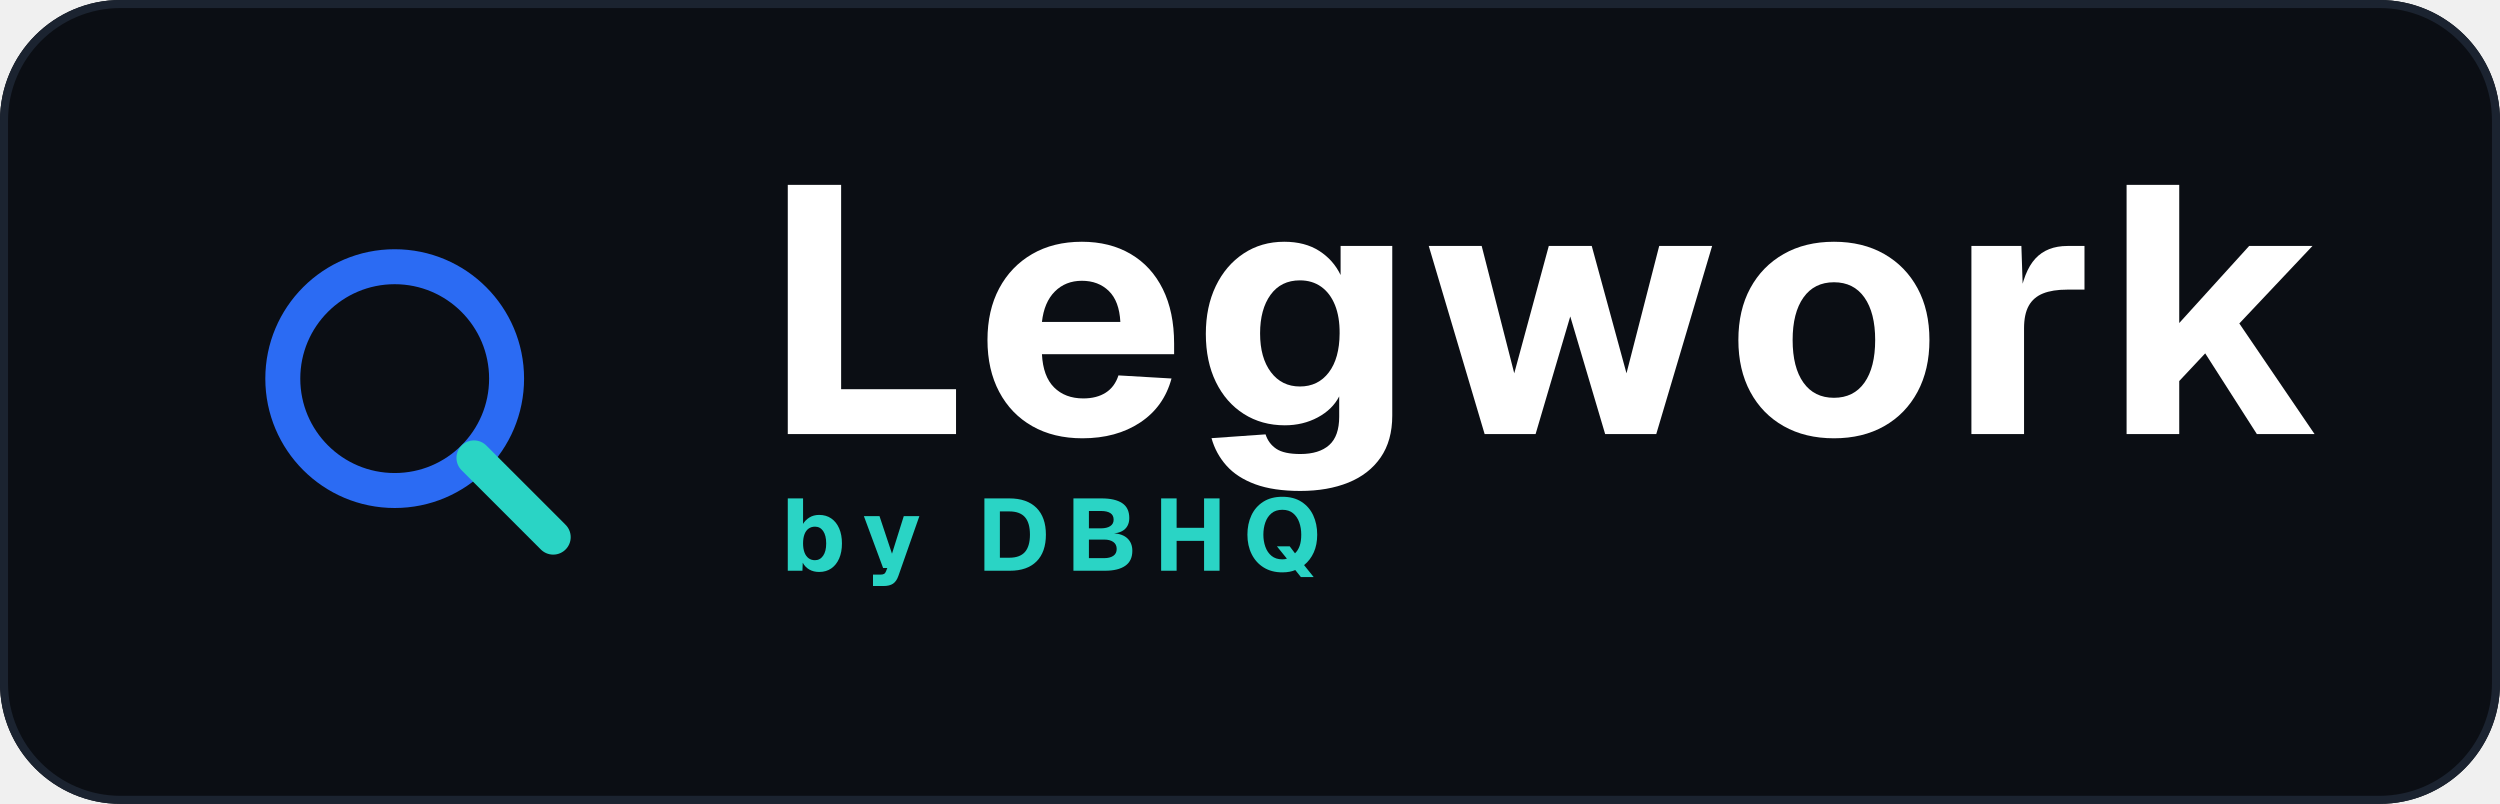
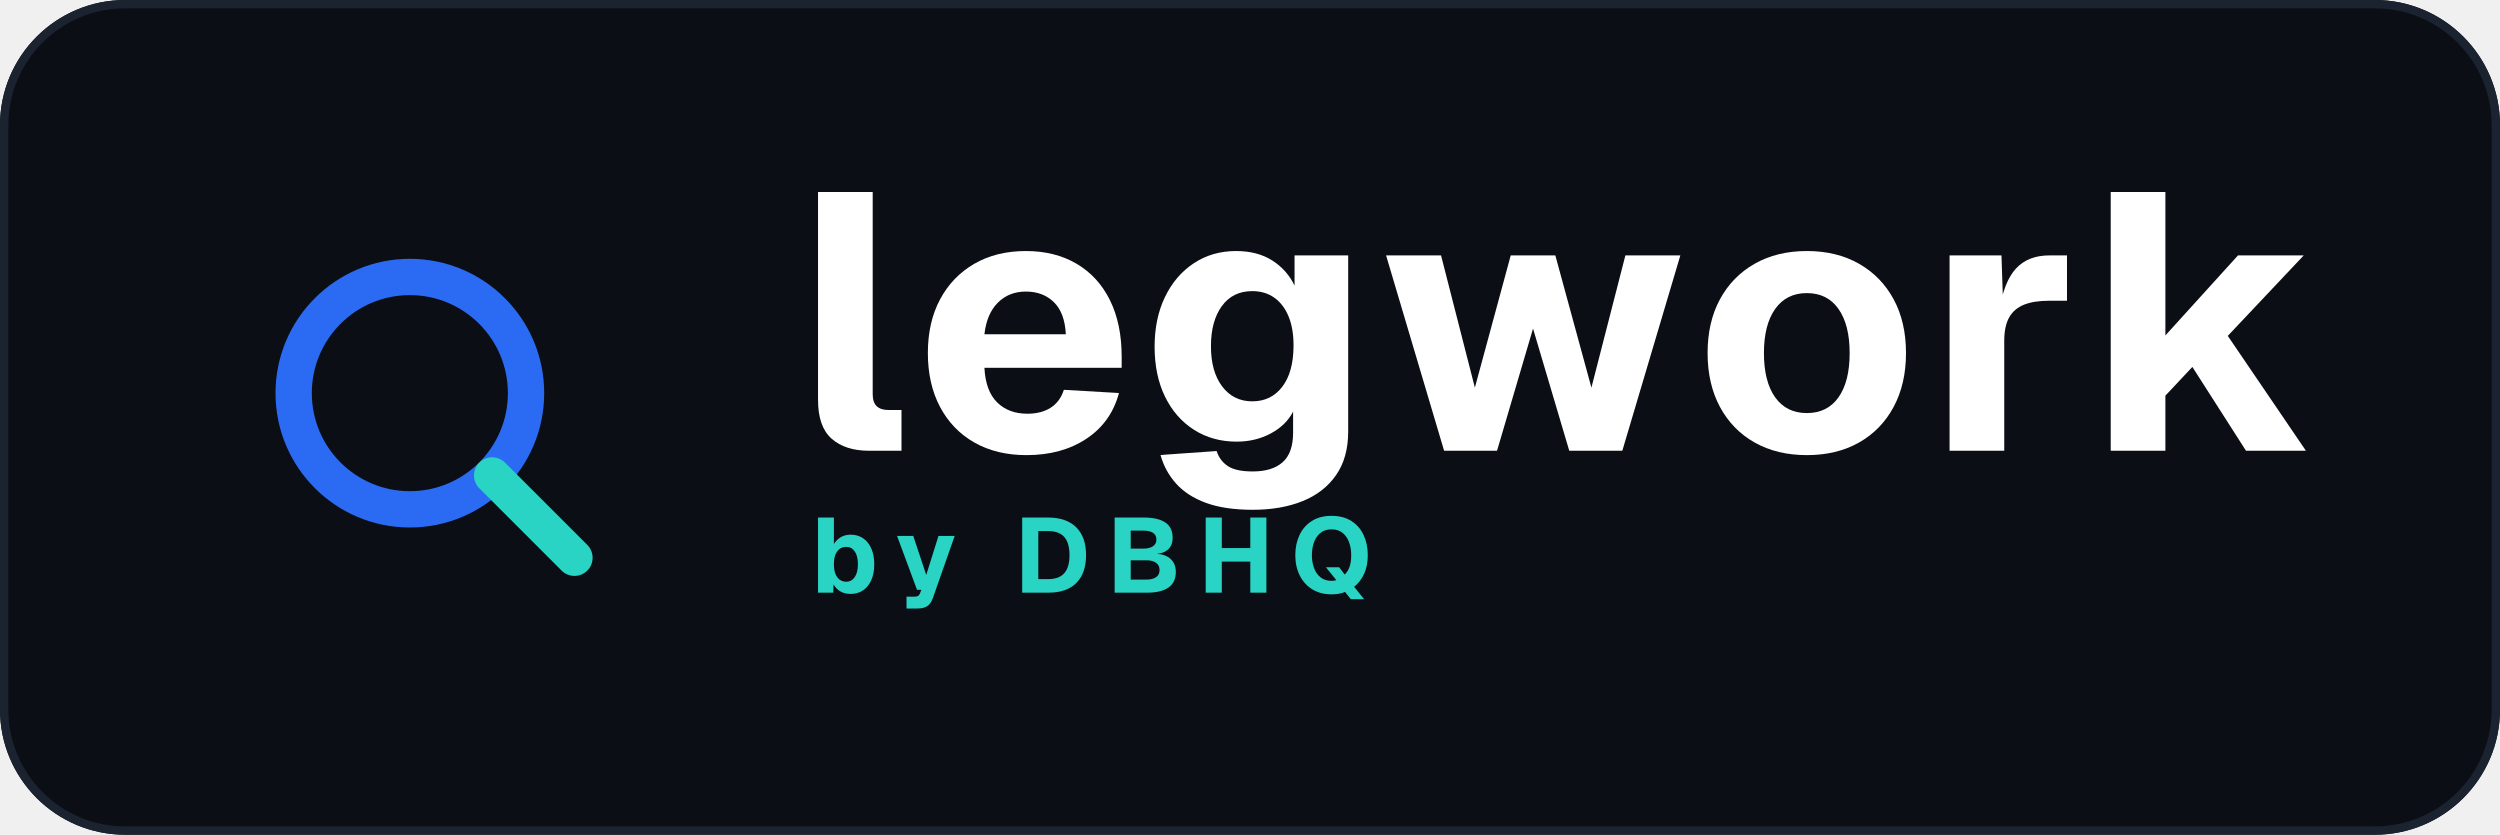
- <svg xmlns="http://www.w3.org/2000/svg" width="622" height="200" viewBox="0 0 622 200">
-   <rect width="622" height="200" rx="30" fill="#0B0E14" />
-   <rect x="1" y="1" width="620" height="198" rx="29" fill="none" stroke="#1B2330" stroke-width="2" />
+ <svg xmlns="http://www.w3.org/2000/svg" width="599" height="200" viewBox="0 0 599 200">
+   <rect width="599" height="200" rx="30" fill="#0B0E14" />
+   <rect x="1" y="1" width="597" height="198" rx="29" fill="none" stroke="#1B2330" stroke-width="2" />
  <g transform="translate(46,42.0) scale(0.58)">
    <circle cx="90" cy="90" r="48" fill="none" stroke="#2B6BF3" stroke-width="15" />
    <path d="M124,124 L158,158" fill="none" stroke="#2AD4C5" stroke-width="15" stroke-linecap="round" />
  </g>
  <g transform="translate(196,108)">
-     <g fill="#FFFFFF" transform="translate(-6.462,0) scale(0.08732,-0.08732)">
+     <g fill="#FFFFFF" transform="translate(-5.729,0) scale(0.08732,-0.08732)">
      <g transform="translate(0.00,0)">
-         <path d="M74.001 0V710H225.998V40.6L141.6 127.798H553.399V0Z" />
+         <path d="M205.599 0Q140.4 0 103 33Q65.601 65.999 65.601 139.598V710H215.598V155.598Q215.598 132.398 226.798 122.098Q237.998 111.798 258.797 111.798H294.598V0Z" />
      </g>
-       <g transform="translate(606.18,0)">
+       <g transform="translate(330.18,0)">
        <path d="M307.399 -12Q225.199 -12 164.4 22.6Q103.6 57.2 70.2 120.3Q36.8 183.4 36.8 268Q36.8 352.6 70.2 415.2Q103.6 477.8 164 512.9Q224.399 548 305.799 548Q385.599 548 444.898 513.1Q504.198 478.2 536.398 413.2Q568.598 348.2 568.598 258V227.6H191.998Q195.198 164.2 226.698 132.899Q258.198 101.599 309.799 101.599Q348 101.599 373.7 117.999Q399.4 134.399 410 167.2L561.198 158.4Q539.598 77.8 471.798 32.9Q403.999 -12 307.399 -12ZM191.998 319.6H415.4Q412.4 378.6 382.6 407.701Q352.8 436.801 305.799 436.801Q259.198 436.801 228.698 406.201Q198.198 375.6 191.998 319.6Z" />
      </g>
-       <g transform="translate(1228.35,0)">
+       <g transform="translate(952.35,0)">
        <path d="M306.199 -162Q229.4 -162 177.7 -143.0Q126 -124 95.6 -89.9Q65.2 -55.8 53 -11.6L206.998 -0.8Q215.398 -27 237.498 -41.901Q259.598 -56.801 306.199 -56.801Q359.6 -56.801 388.2 -31.401Q416.801 -6.001 416.801 49.599V107.401Q397.801 70.2 355.801 47.6Q313.801 25 261.801 25Q196 25 145 57.4Q94 89.8 65.4 148.4Q36.8 207 36.8 285.6Q36.8 362.8 65.2 421.8Q93.6 480.8 144.2 514.4Q194.8 548 260.2 548Q319.2 548 359.8 522Q400.401 496 420.801 453.2V536H567.998V52.799Q567.998 -18.8 534.898 -66.6Q501.798 -114.4 442.898 -138.2Q383.999 -162 306.199 -162ZM304.799 135.599Q356.6 135.599 387.1 175.599Q417.6 215.599 418 286.8Q418.401 334 404.7 367.8Q391 401.601 365.5 419.801Q339.999 438.001 304.799 438.001Q250.998 438.001 221.198 396.801Q191.398 355.6 191.398 286.8Q191.398 217.399 222.198 176.499Q252.998 135.599 304.799 135.599Z" />
      </g>
-       <g transform="translate(1879.53,0)">
+       <g transform="translate(1603.53,0)">
        <path d="M180 0 20.8 536H171.598L264.399 173.197L362.8 536H485.199L584.2 173.197L677.401 536H828.199L668.999 0H523.4L423.999 335.203L325.199 0Z" />
      </g>
-       <g transform="translate(2745.71,0)">
+       <g transform="translate(2469.71,0)">
        <path d="M309.199 -12Q227.199 -12 165.9 22.6Q104.6 57.2 70.7 120.3Q36.8 183.4 36.8 268Q36.8 353 70.7 415.6Q104.6 478.2 165.9 513.1Q227.199 548 309.199 548Q391.199 548 452.298 513.1Q513.398 478.2 547.298 415.6Q581.198 353 581.198 268Q581.198 183.4 547.298 120.3Q513.398 57.2 452.298 22.6Q391.199 -12 309.199 -12ZM309.199 103.399Q365.4 103.399 396 146.599Q426.601 189.799 426.601 268Q426.601 345.6 396 389.101Q365.4 432.601 309.199 432.601Q252.998 432.601 222.198 389.101Q191.398 345.6 191.398 268Q191.398 189.799 222.198 146.599Q252.998 103.399 309.199 103.399Z" />
      </g>
-       <g transform="translate(3380.89,0)">
+       <g transform="translate(3104.89,0)">
        <path d="M65.601 0V536H207.998L213.198 380.401L201.598 382.801Q214.598 464 247.798 500Q280.998 536 339.398 536H387.798V411.602H338.598Q296.798 411.602 269.698 400.701Q242.598 389.801 229.098 365.801Q215.598 341.801 215.598 301.401V0Z" />
      </g>
-       <g transform="translate(3823.06,0)">
+       <g transform="translate(3547.06,0)">
        <path d="M65.601 0V710H215.598V316.397L414.8 536H595.198L386.797 315.2L601.198 0H436.8L289.599 230.001L215.598 151.199V0Z" />
      </g>
    </g>
  </g>
  <g transform="translate(196,142)">
    <g fill="#2AD4C5" transform="translate(-1.663,0) scale(0.02535,-0.02535)">
      <g transform="translate(0.00,0)">
        <path d="M373.998 -12Q317.798 -12 276.598 11.9Q235.398 35.8 212.398 78.8L209.398 0H65.601V710H215.598V459.6Q237.398 497.4 278.198 522.7Q318.998 548 373.998 548Q442.198 548 492.298 513.4Q542.398 478.8 569.798 415.9Q597.198 353 597.198 268Q597.198 183 569.798 120.1Q542.398 57.2 492.298 22.6Q442.198 -12 373.998 -12ZM332.399 103.399Q382 103.399 412.3 146.799Q442.601 190.199 442.601 268Q442.601 346.2 412.9 389.401Q383.2 432.601 333.199 432.601Q296.199 432.601 269.599 413.301Q242.998 394.001 229.298 357.201Q215.598 320.4 215.598 268Q215.598 217 229.298 179.999Q242.998 142.999 269.399 123.199Q295.799 103.399 332.399 103.399Z" />
      </g>
      <g transform="translate(791.78,0)">
        <path d="M110.2 -150V-38.202H181.399Q206.999 -38.202 219.299 -30.602Q231.599 -23.001 238.599 -4.001L250.4 26.799H209.4L20.8 536H173.998L296.599 167.197L412.2 536H565.398L359.398 -50.801Q340.798 -104 306.898 -127Q272.998 -150 212.198 -150Z" />
      </g>
      <g transform="translate(1535.56,0)">
        <path d="" />
      </g>
      <g transform="translate(1921.33,0)">
        <path d="M74.001 0V710H318.6Q491.599 710 584.599 617.5Q677.599 525 677.599 354Q677.599 184 586.099 92.0Q494.599 0 324.6 0ZM225.998 127.798H318.6Q422.001 127.798 471.501 183.599Q521.002 239.399 521.002 354.6Q521.002 470.601 471.501 526.401Q422.001 582.202 318.6 582.202H225.998Z" />
      </g>
      <g transform="translate(2795.11,0)">
        <path d="M74.001 0V710H350.399Q482.399 710 552.299 663.7Q622.199 617.4 622.199 517.2Q622.199 473 604.299 440.4Q586.398 407.8 551.798 388.9Q517.198 370 467.998 366.4L467.598 367.6Q557.398 362.2 604.798 316.7Q652.199 271.2 652.199 195.6Q652.199 96.8 582.599 48.4Q512.999 0 384.4 0ZM225.998 123.598H376.6Q431.601 123.598 465.101 146.099Q498.601 168.599 498.601 213.799Q498.601 259 465.401 282.4Q432.201 305.801 376.6 305.801H225.998ZM225.998 416.199H345.6Q402 416.199 435.301 437.9Q468.601 459.6 468.601 501.201Q468.601 545.201 436.201 565.801Q403.801 586.402 345.6 586.402H225.998Z" />
      </g>
      <g transform="translate(3655.89,0)">
        <path d="M74.001 0V710H225.998V373.4L158.599 421.199H562.801L495.402 373.4V710H647.399V0H495.402V340.6L562.801 293.401H158.599L225.998 340.6V0Z" />
      </g>
      <g transform="translate(4534.67,0)">
        <path d="M566.599 -61.8 511.799 7Q488.999 -3.6 456.399 -9.8Q423.799 -16 384.599 -16Q279.599 -16 202.7 31.4Q125.8 78.8 83.9 162.5Q42 246.2 42 354Q42 459.8 81.3 543.8Q120.6 627.8 197.4 676.9Q274.2 726 384.599 726Q495.799 726 572.299 676.9Q648.799 627.8 687.898 543.8Q726.998 459.8 726.998 354Q726.998 255.4 693.498 180.3Q659.998 105.199 598.198 55.199L692.198 -61.8ZM384.599 111.798Q398.2 111.798 409.2 113.398Q420.2 114.998 429.6 118.598L331.4 239.799H456.999L509 170.997Q538.8 199.198 554.601 243.699Q570.401 288.199 570.401 354Q570.401 419.201 550.901 474.601Q531.401 530.001 490.4 564.102Q449.4 598.202 384.599 598.202Q319.799 598.202 278.698 564.102Q237.598 530.001 218.098 474.601Q198.597 419.201 198.597 354Q198.597 289.799 218.398 234.399Q238.198 178.999 279.498 145.398Q320.799 111.798 384.599 111.798Z" />
      </g>
    </g>
  </g>
</svg>
